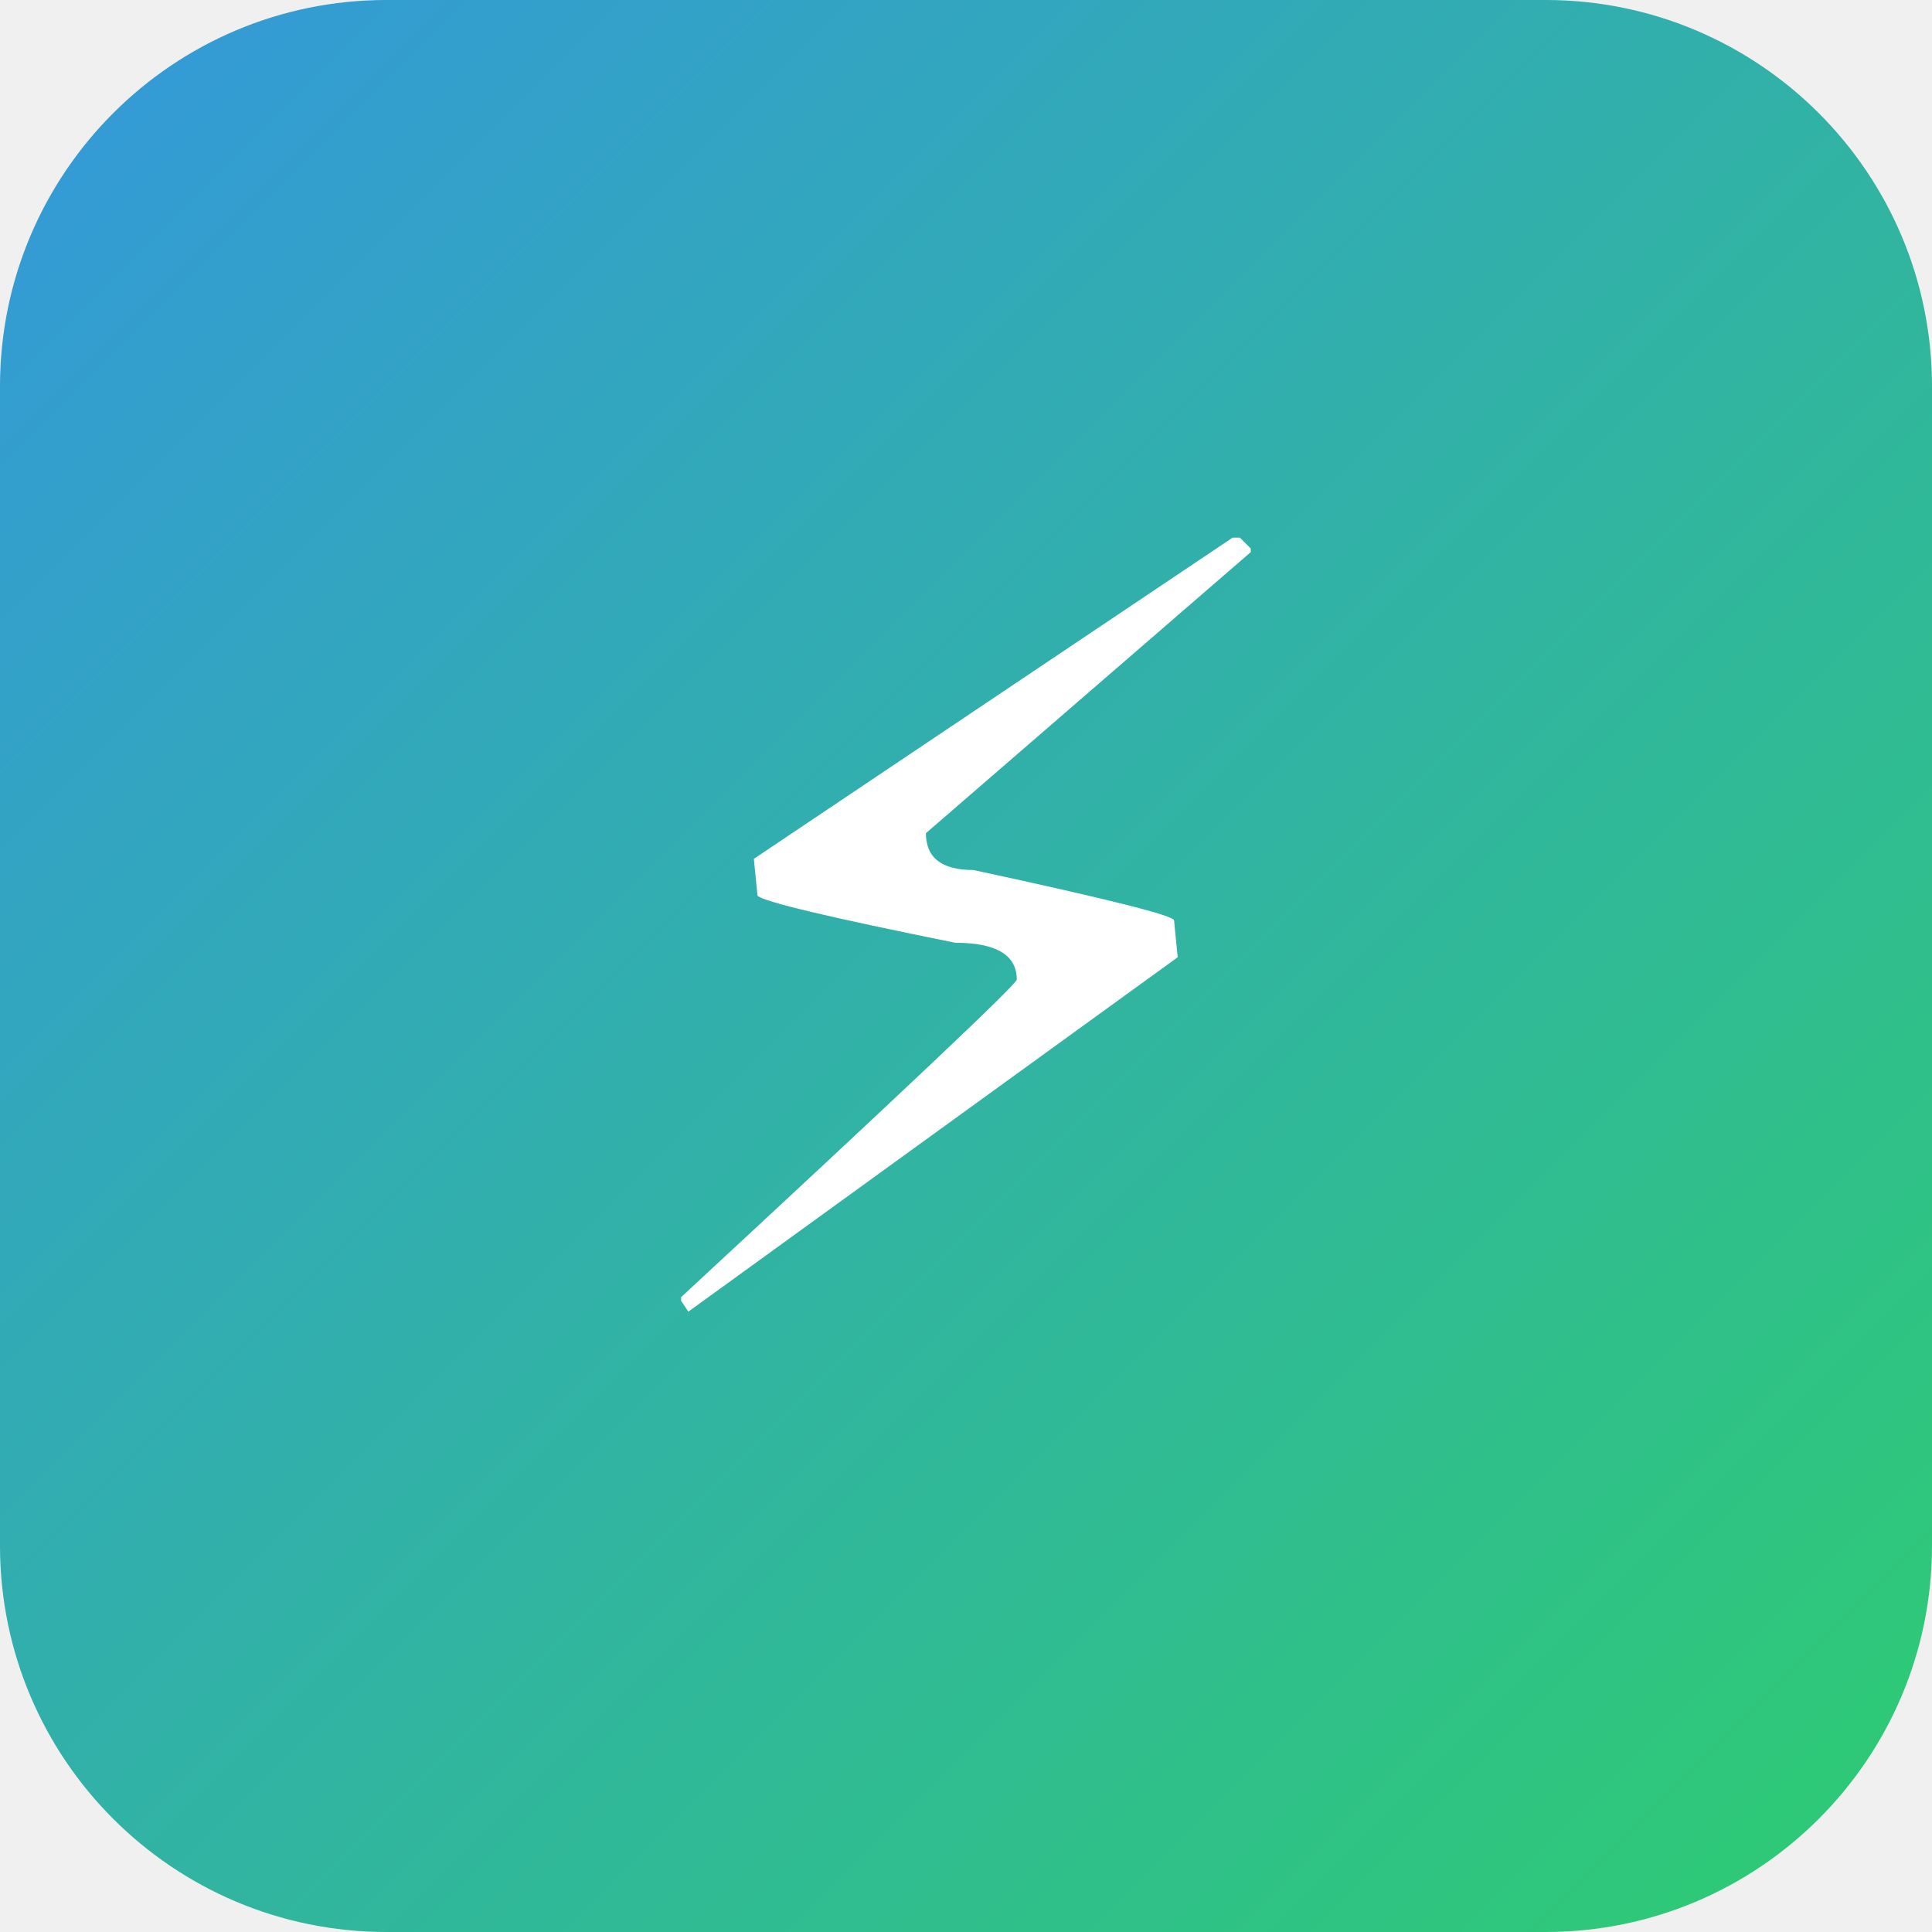
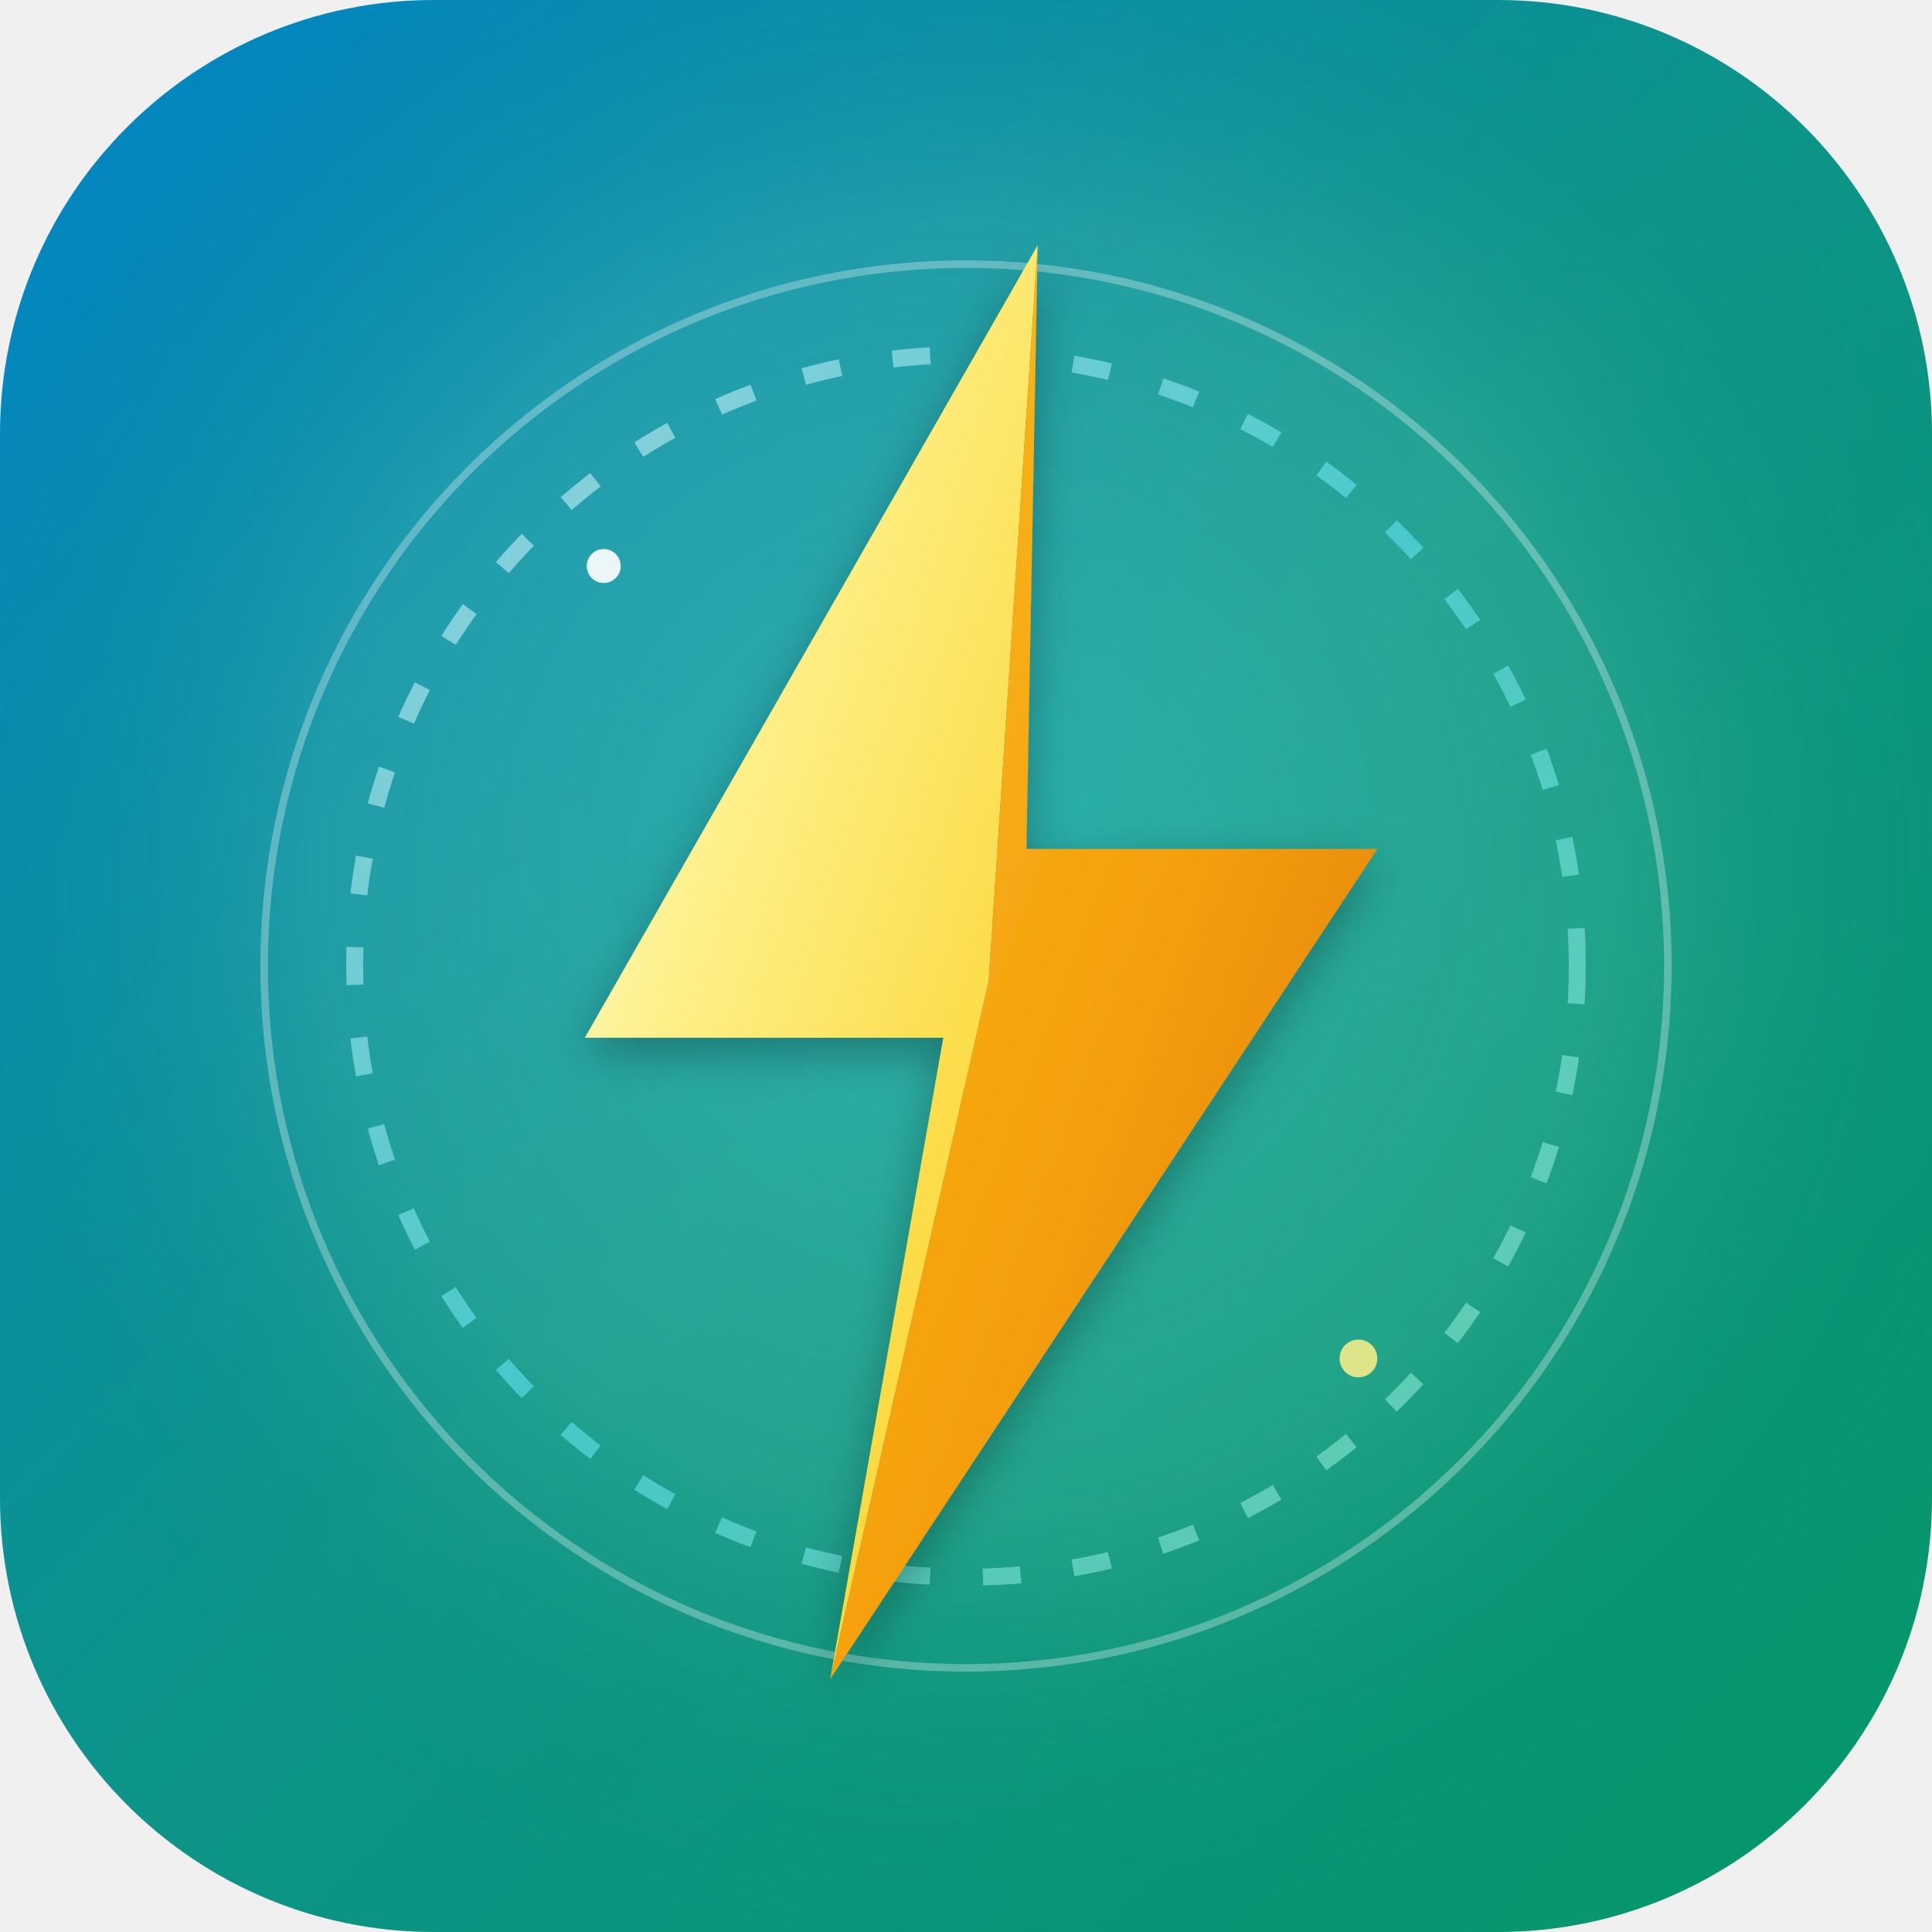
- <svg xmlns="http://www.w3.org/2000/svg" viewBox="0 0 100 100">
+ <svg xmlns="http://www.w3.org/2000/svg" viewBox="0 0 512 512" width="512" height="512">
  <defs>
-     <linearGradient id="bg" x1="0%" y1="0%" x2="100%" y2="100%">
-       <stop offset="0%" style="stop-color:#3498db" />
-       <stop offset="100%" style="stop-color:#2ecc71" />
+     <linearGradient id="customBgGrad" x1="0%" y1="0%" x2="100%" y2="100%">
+       <stop offset="0%" stop-color="#0284c7" />
+       <stop offset="50%" stop-color="#0d9488" />
+       <stop offset="100%" stop-color="#059669" />
    </linearGradient>
+     <radialGradient id="customRadialGlow" cx="50%" cy="45%" r="55%">
+       <stop offset="0%" stop-color="#67e8f9" stop-opacity="0.32" />
+       <stop offset="60%" stop-color="#a7f3d0" stop-opacity="0.15" />
+       <stop offset="100%" stop-color="#047857" stop-opacity="0" />
+     </radialGradient>
+     <linearGradient id="customFacetLeft" x1="0%" y1="0%" x2="100%" y2="100%">
+       <stop offset="0%" stop-color="#ffffff" />
+       <stop offset="35%" stop-color="#fef08a" />
+       <stop offset="100%" stop-color="#facc15" />
+     </linearGradient>
+     <linearGradient id="customFacetRight" x1="0%" y1="0%" x2="100%" y2="100%">
+       <stop offset="0%" stop-color="#fbbf24" />
+       <stop offset="55%" stop-color="#f59e0b" />
+       <stop offset="100%" stop-color="#d97706" />
+     </linearGradient>
+     <linearGradient id="customRingGrad" x1="0%" y1="0%" x2="100%" y2="100%">
+       <stop offset="0%" stop-color="#ffffff" />
+       <stop offset="50%" stop-color="#67e8f9" />
+       <stop offset="100%" stop-color="#a7f3d0" />
+     </linearGradient>
+     <filter id="customShadow" x="-20%" y="-20%" width="140%" height="140%">
+       <feDropShadow dx="0" dy="10" stdDeviation="16" flood-color="#042f2e" flood-opacity="0.55" />
+       <feDropShadow dx="0" dy="4" stdDeviation="6" flood-color="#000000" flood-opacity="0.3" />
+     </filter>
  </defs>
-   <rect width="100" height="100" rx="20" fill="url(#bg)" />
-   <text x="50" y="68" font-size="55" text-anchor="middle" fill="white">⚡</text>
+   <rect width="512" height="512" rx="115" fill="url(#customBgGrad)" />
+   <rect width="512" height="512" rx="115" fill="url(#customRadialGlow)" />
+   <circle cx="256" cy="256" r="162" fill="none" stroke="url(#customRingGrad)" stroke-width="4.5" stroke-dasharray="10 14" opacity="0.55" />
+   <circle cx="256" cy="256" r="186" fill="none" stroke="#ffffff" stroke-width="2" opacity="0.3" />
+   <g filter="url(#customShadow)">
+     <polygon points="275,65 155,275 250,275 220,445 262,260 275,65" fill="url(#customFacetLeft)" />
+     <polygon points="275,65 262,260 220,445 365,225 272,225 275,65" fill="url(#customFacetRight)" />
+   </g>
+   <circle cx="160" cy="150" r="4.5" fill="#ffffff" opacity="0.9" />
+   <circle cx="360" cy="360" r="5" fill="#fef08a" opacity="0.85" />
</svg>
